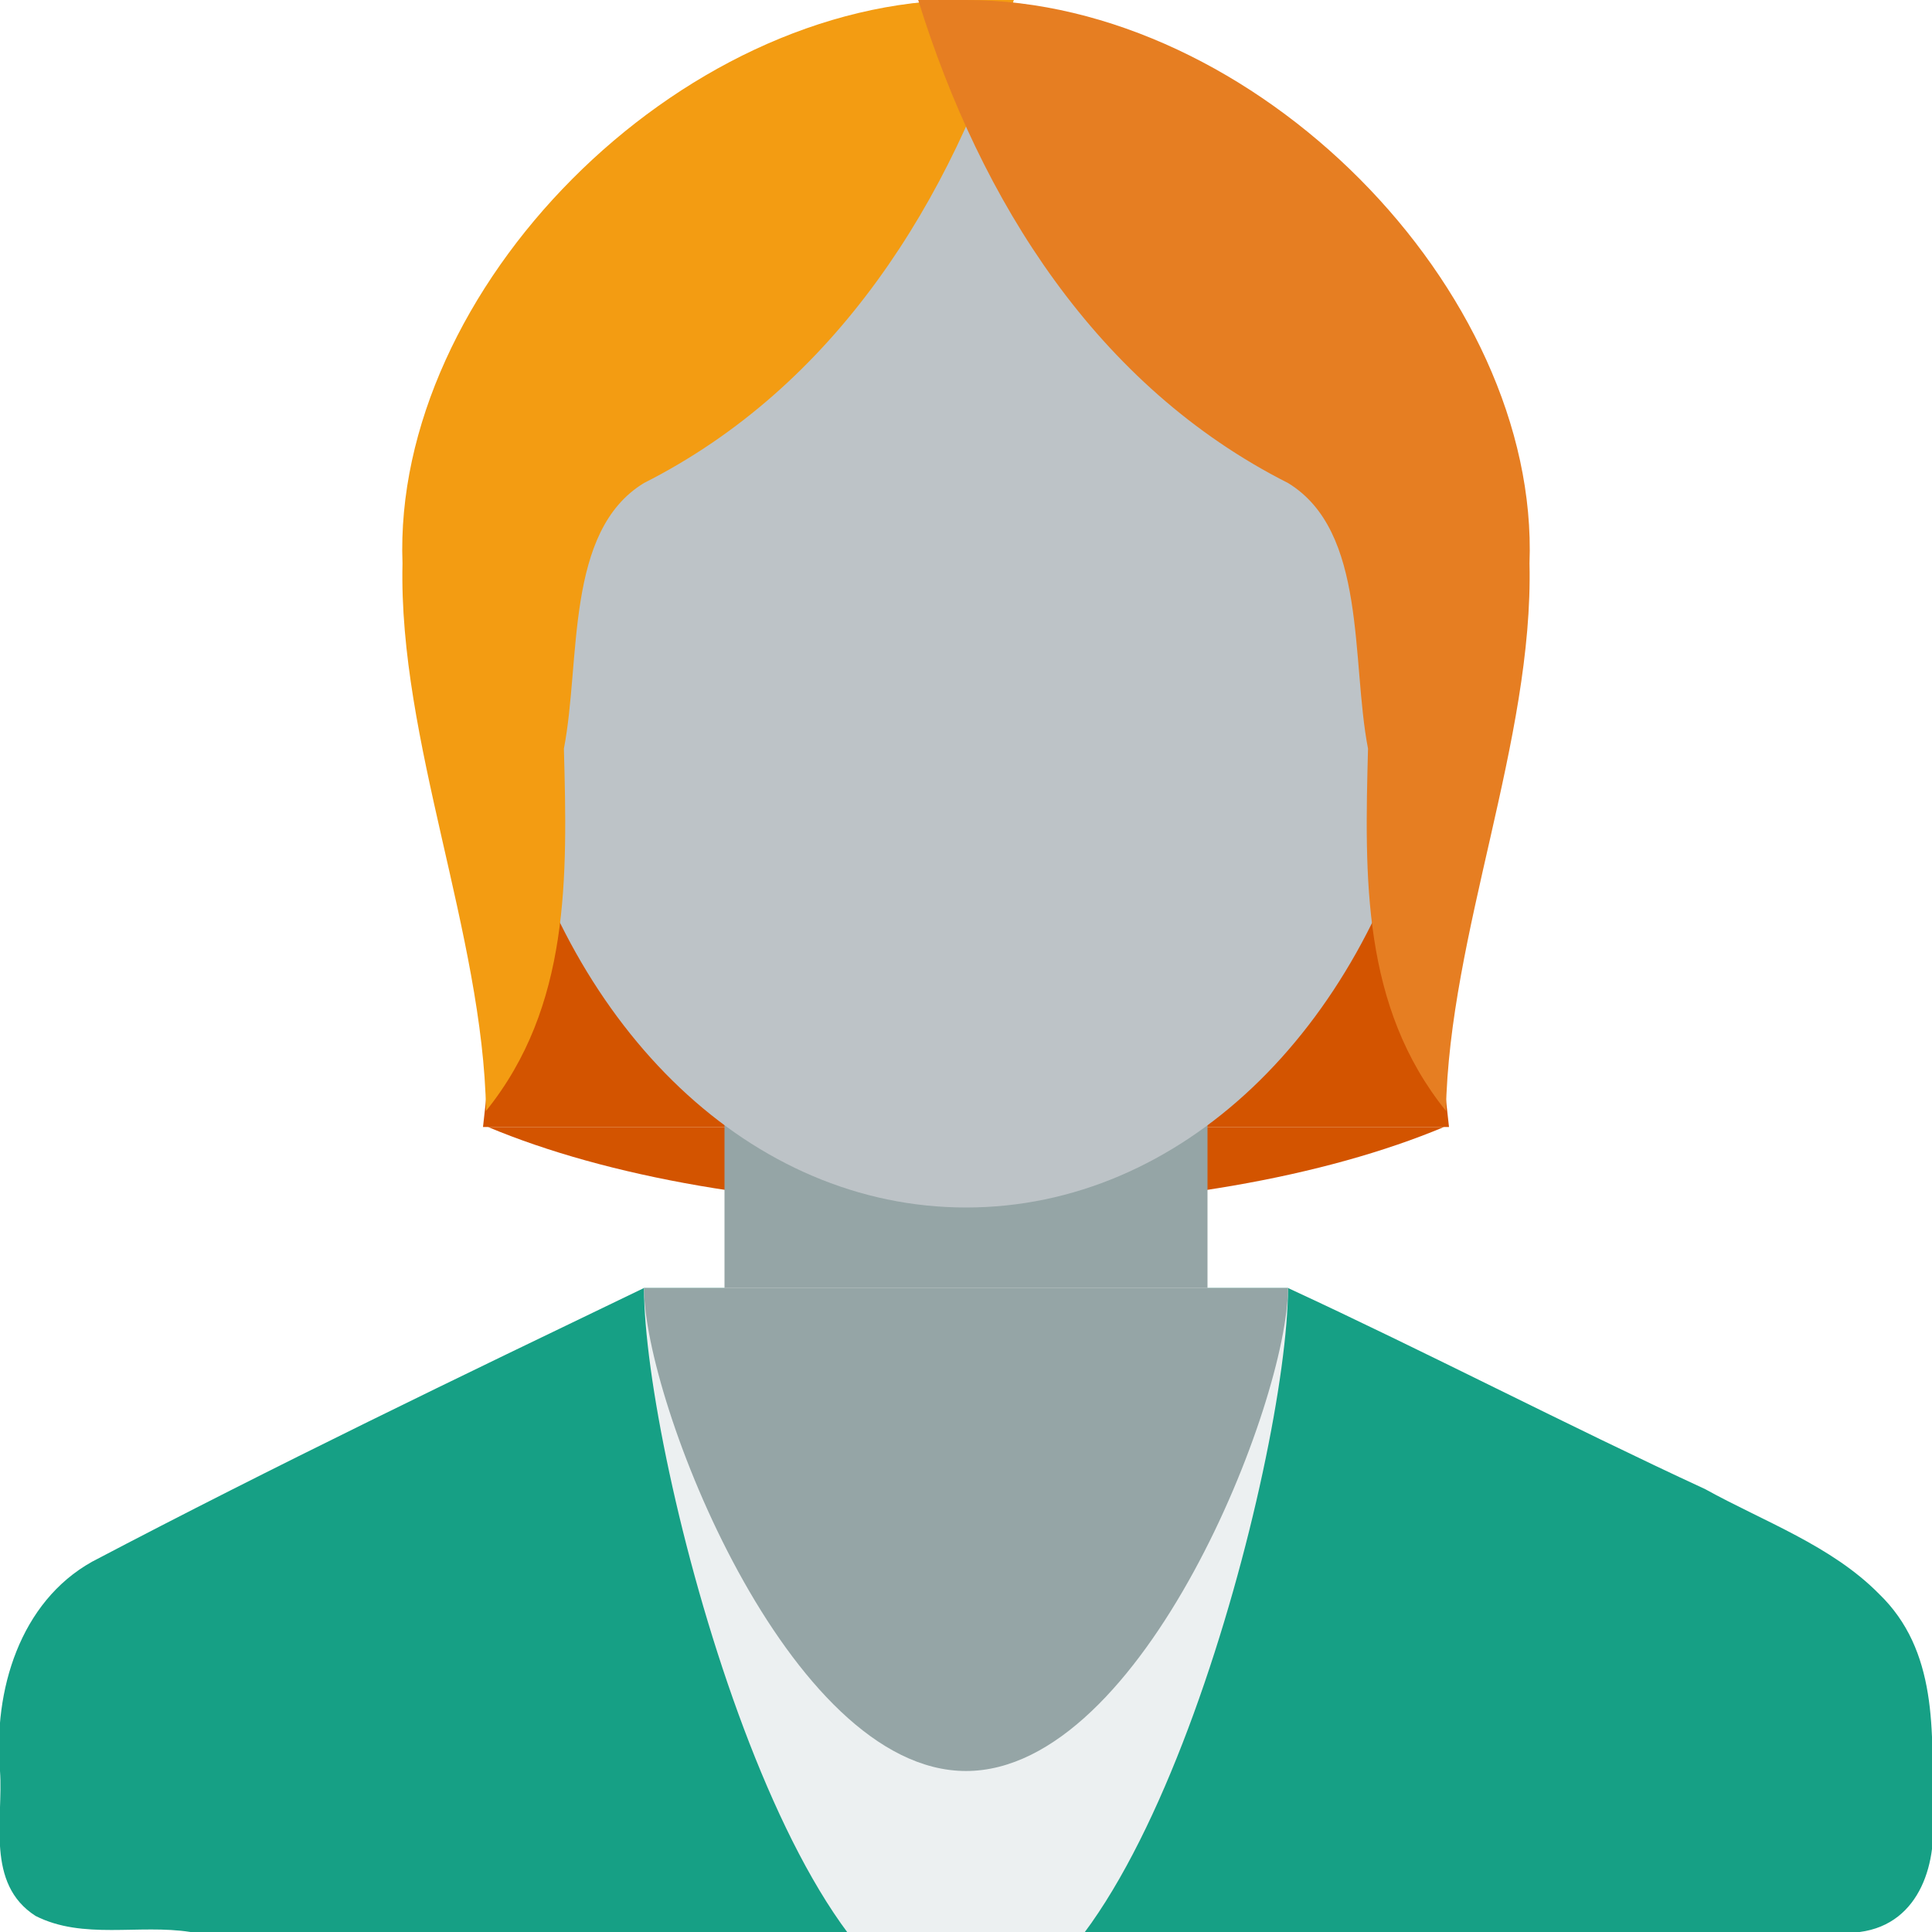
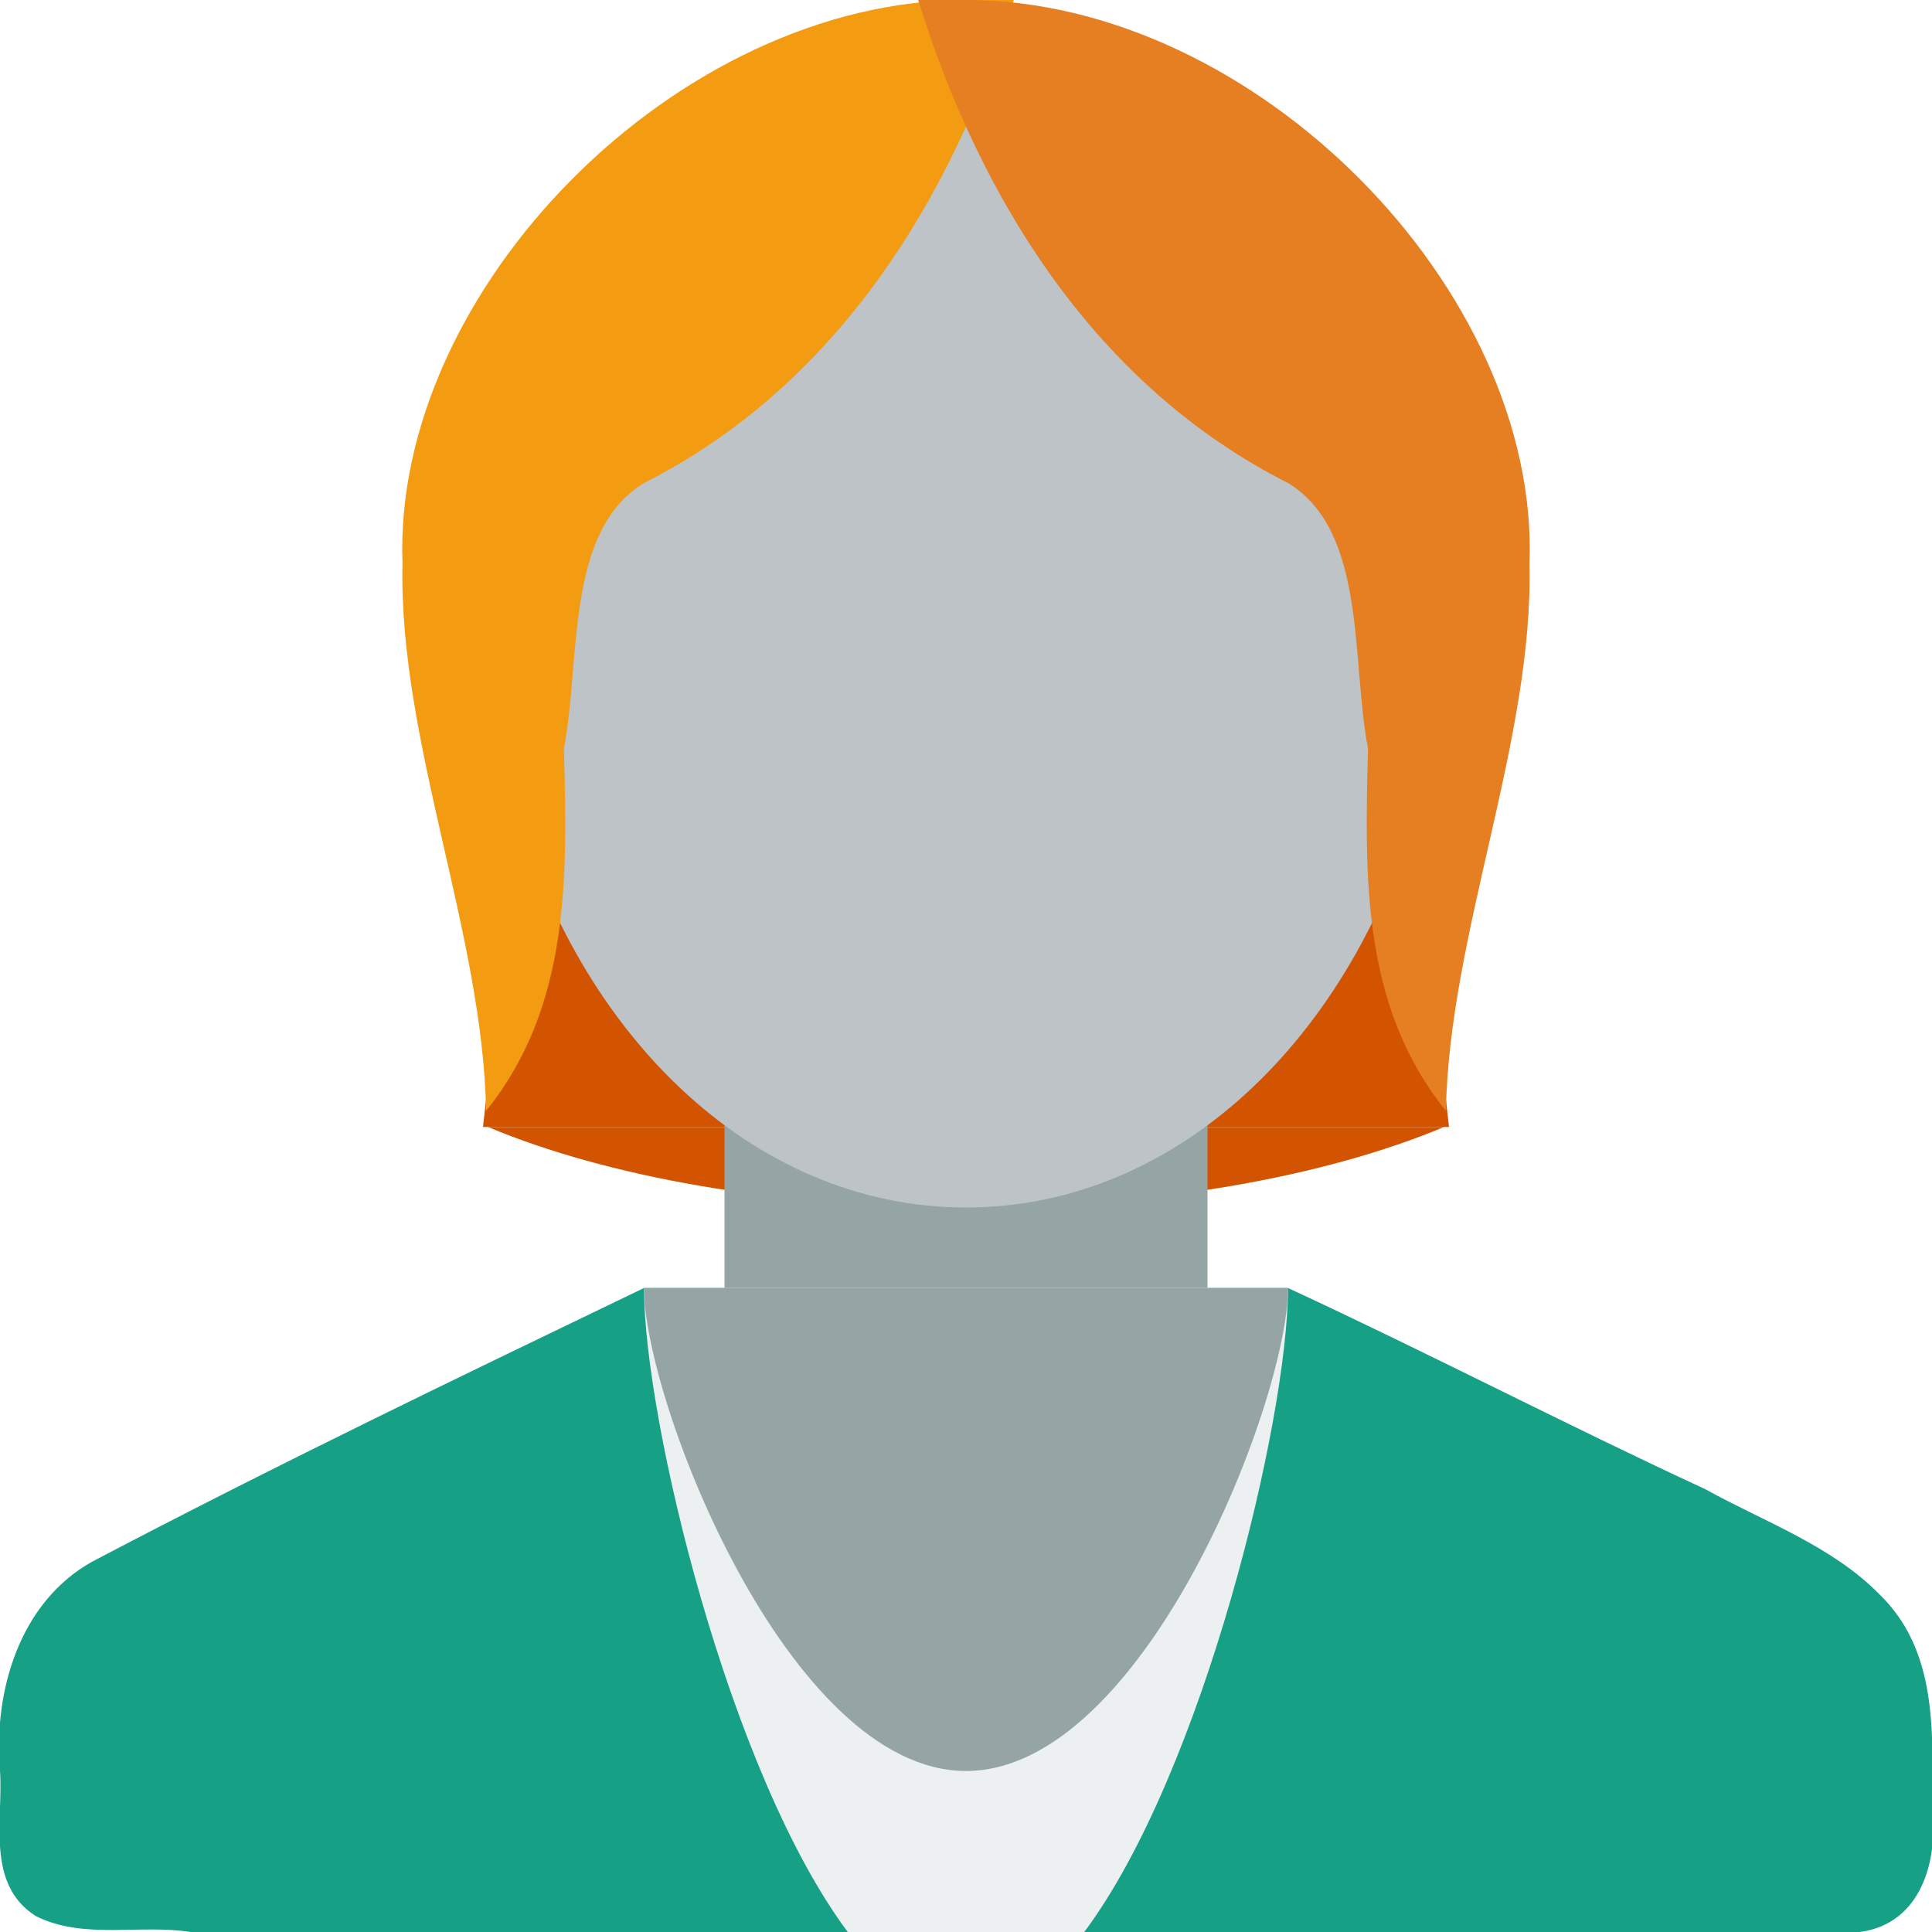
<svg xmlns="http://www.w3.org/2000/svg" height="24" width="24" version="1.1">
  <g transform="translate(0 -1028.4)">
    <path d="m6.062 14c1.465 0.614 3.568 1 5.938 1s4.473-0.386 5.938-1h-11.876z" transform="translate(0 1028.4)" fill="#d35400" />
    <path d="m7 1033.4h10l1 9h-12z" fill="#d35400" />
    <path d="m8 1044.4c-2.285 1.1-4.573 2.2-6.856 3.4-0.895 0.5-1.229 1.6-1.144 2.6 0.042 0.6-0.181 1.4 0.441 1.8 0.591 0.3 1.284 0.1 1.925 0.2h20.736c0.769-0.1 0.973-0.9 0.898-1.5 0.014-1 0.068-2-0.658-2.7-0.591-0.6-1.435-0.9-2.157-1.3-1.728-0.8-3.457-1.7-5.185-2.5h-8z" fill="#16a085" />
    <rect height="5" width="6" y="1041.4" x="9" fill="#95a5a6" />
    <path d="m12 1028.4c-2.963 0-5.418 2.7-5.906 6.2-0.114 0-0.24-0.1-0.344-0.1-0.525 0.2-0.654 1.2-0.312 2.3 0.201 0.6 0.535 1.1 0.875 1.3 0.776 3.1 3.015 5.3 5.688 5.3 2.672 0 4.911-2.2 5.688-5.3 0.34-0.2 0.674-0.7 0.874-1.3 0.342-1.1 0.213-2.1-0.312-2.3-0.104 0-0.23 0.1-0.344 0.1-0.488-3.5-2.943-6.2-5.906-6.2z" fill="#bdc3c7" />
-     <path d="m8 1044.4c0 2.1 1.791 9 4 9 2.209 0 4-6.9 4-9z" fill="#ecf0f1" />
+     <path d="m8 16c0 1.628 1.052 6.018 2.531 8h2.938c1.479-1.982 2.531-6.372 2.531-8h-8z" transform="translate(0 1028.4)" fill="#ecf0f1" />
    <path d="m12 1028.4c-3.587 0-7.127 3.6-7 7-0.051 2.2 1 4.6 1.038 6.8 1.047-1.3 1.01-2.9 0.967-4.5 0.212-1.1 0.01-2.7 0.995-3.3 2.374-1.2 3.819-3.5 4.594-6h-0.594z" fill="#f39c12" />
-     <path d="m-13-3.5c0 5.247-4.701 9.5-10.5 9.5s-10.5-4.253-10.5-9.5 4.701-9.5 10.5-9.5 10.5 4.253 10.5 9.5z" transform="translate(59.5 998.36)" fill="#ecf0f1" />
-     <path d="m-8 6.5c0 4.142-2.686 7.5-6 7.5s-6-3.358-6-7.5c0-4.142 2.686-7.5 6-7.5s6 3.358 6 7.5z" transform="translate(59.5 998.36)" fill="#ecf0f1" />
    <path d="m8 1044.4c0 1.4 1.791 6 4 6 2.209 0 4-4.6 4-6z" fill="#95a5a6" />
-     <path d="m-36.594 1023h10l1 10h-12z" fill="#2c3e50" />
-     <path d="m-35.594 1034c-2.285 1.1-4.572 2.2-6.856 3.4-0.895 0.5-1.229 1.6-1.144 2.6 0.042 0.6-0.181 1.4 0.441 1.8 0.591 0.3 1.284 0.1 1.925 0.2h20.736c0.769-0.1 0.973-0.9 0.898-1.6 0.014-0.9 0.068-1.9-0.657-2.6-0.592-0.6-1.436-0.9-2.158-1.3-1.728-0.8-3.456-1.7-5.185-2.5h-8z" fill="#d35400" />
-     <rect height="5" width="6" y="1031" x="-34.594" fill="#95a5a6" />
-     <path d="m-31.594 1018c-2.962 0-5.418 2.6-5.906 6.2-0.113-0.1-0.24-0.1-0.344-0.1-0.525 0.2-0.654 1.2-0.312 2.3 0.2 0.6 0.534 1.1 0.875 1.3 0.776 3.1 3.015 5.3 5.687 5.3 2.673 0 4.911-2.2 5.688-5.3 0.34-0.2 0.674-0.7 0.875-1.3 0.342-1.1 0.212-2.1-0.313-2.3-0.103 0-0.23 0-0.344 0.1-0.488-3.6-2.943-6.2-5.906-6.2z" fill="#bdc3c7" />
-     <path d="m-35.594 1034c0 2.1 1.791 9 4 9s4-6.9 4-9z" fill="#ecf0f1" />
-     <path d="m-31.594 1018c-3.017 0-5.514 2.7-5.937 6.4 3.174-1.1 5.619-3.4 6.531-6.4h-0.594z" fill="#34495e" />
-     <path d="m-31.531 1018c3.017 0 5.514 2.7 5.937 6.4-3.174-1.1-5.619-3.4-6.531-6.4h0.594z" fill="#2c3e50" />
-     <path d="m-35.594 1034c0 1.4 1.791 6 4 6s4-4.6 4-6z" fill="#95a5a6" />
    <path d="m12 1028.4c3.587 0 7.127 3.6 7 7 0.051 2.2-0.999 4.6-1.038 6.8-1.047-1.3-1.01-2.9-0.968-4.5-0.212-1.1-0.01-2.7-0.994-3.3-2.374-1.2-3.819-3.5-4.594-6h0.594z" fill="#e67e22" />
  </g>
</svg>
